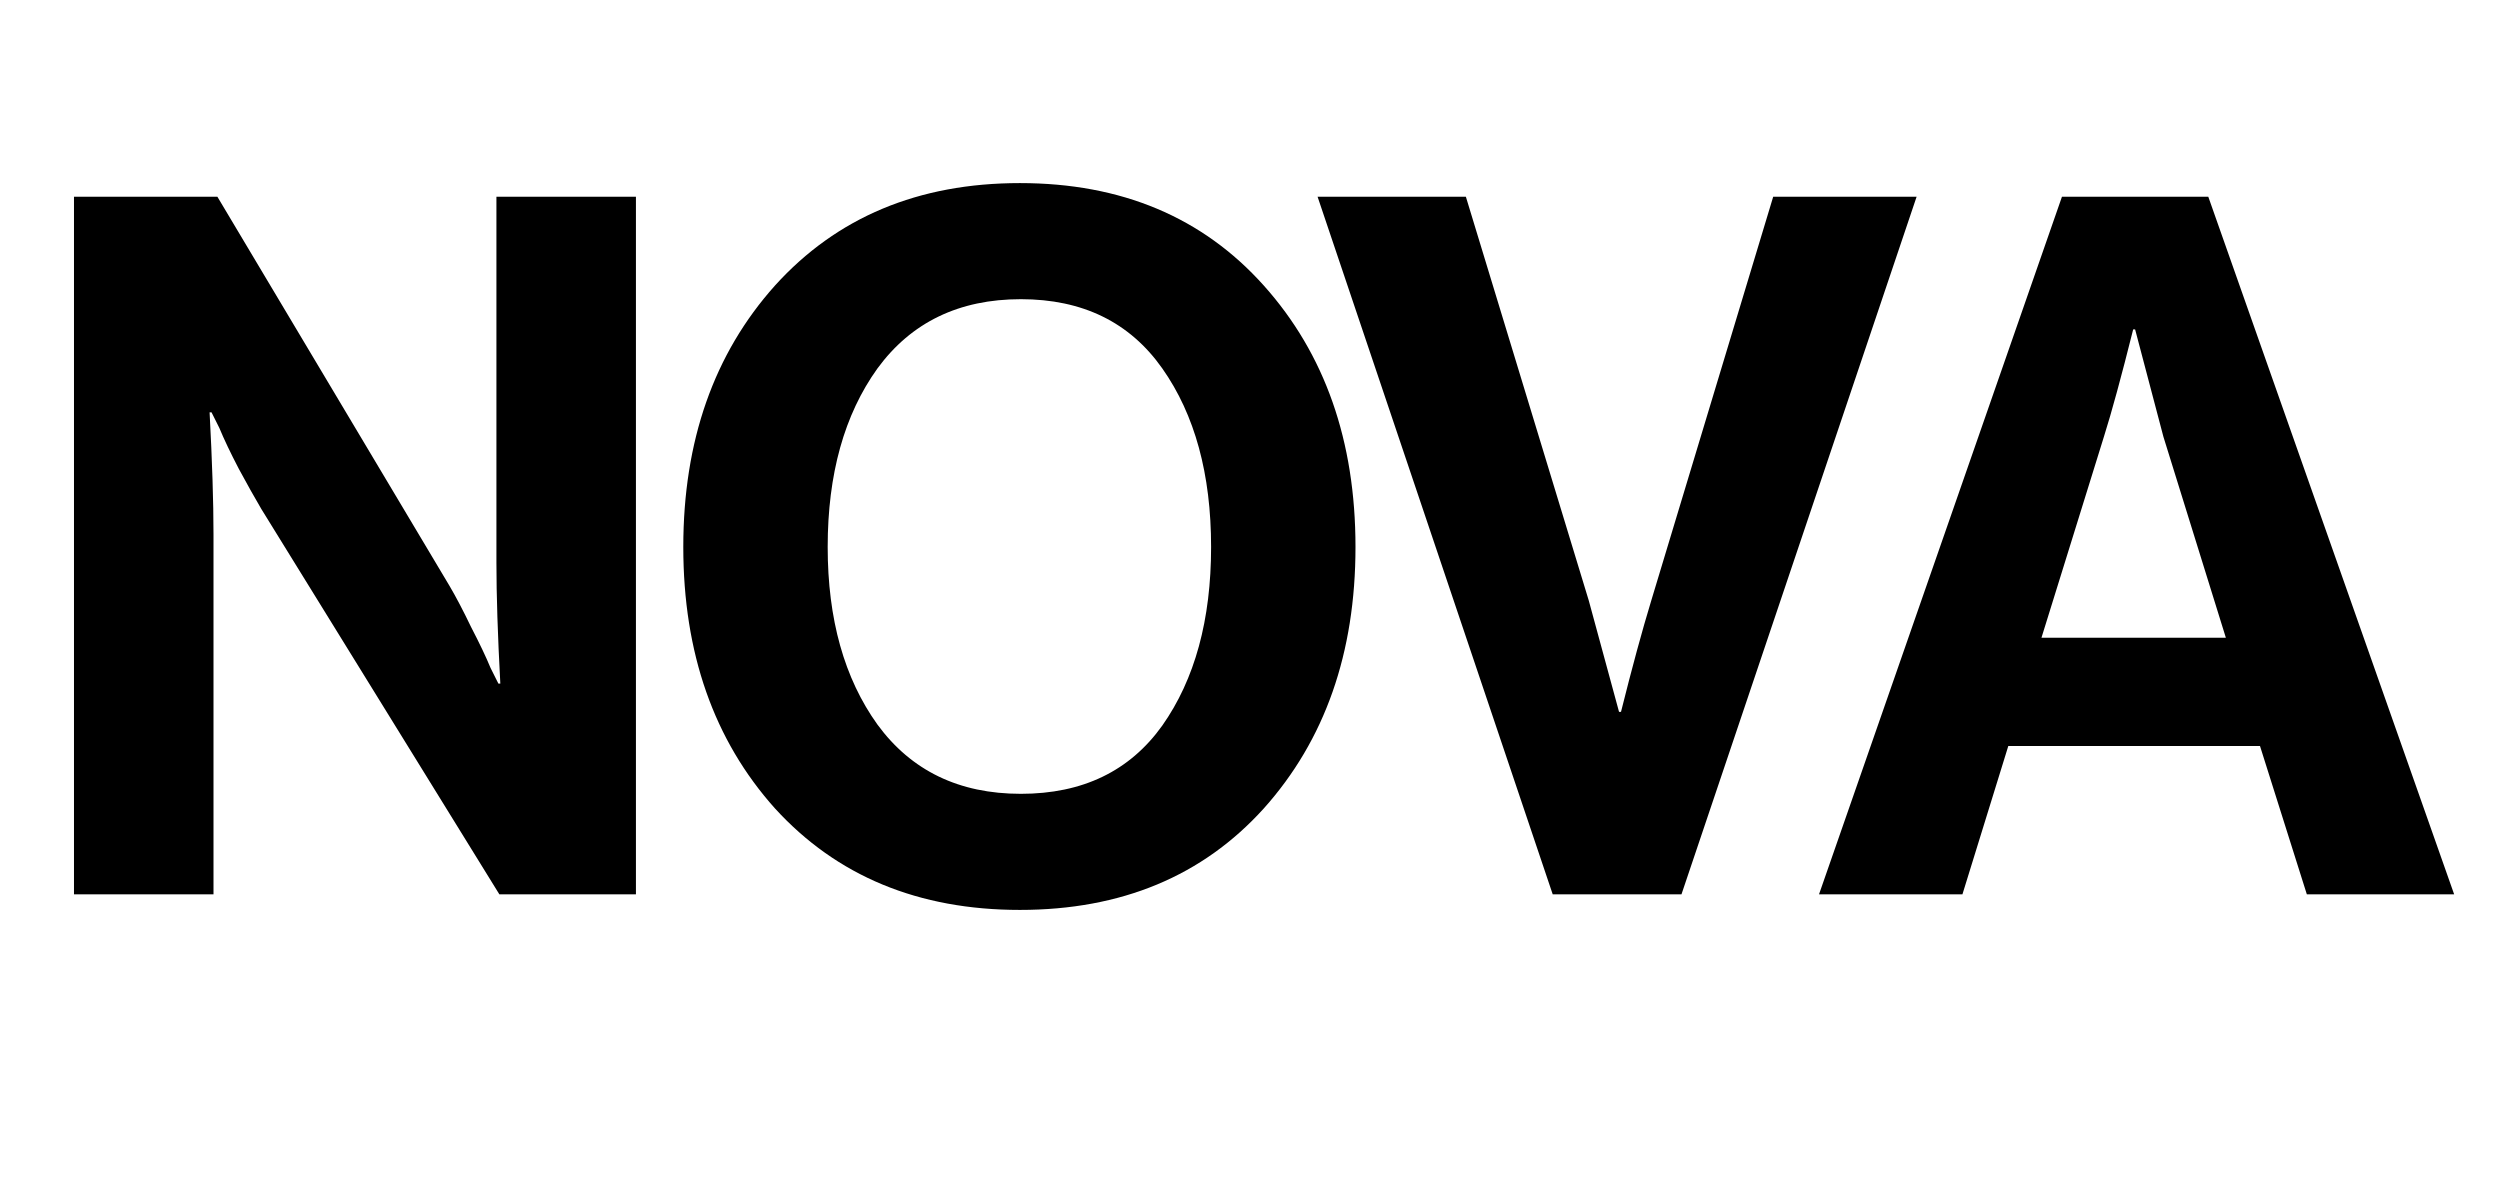
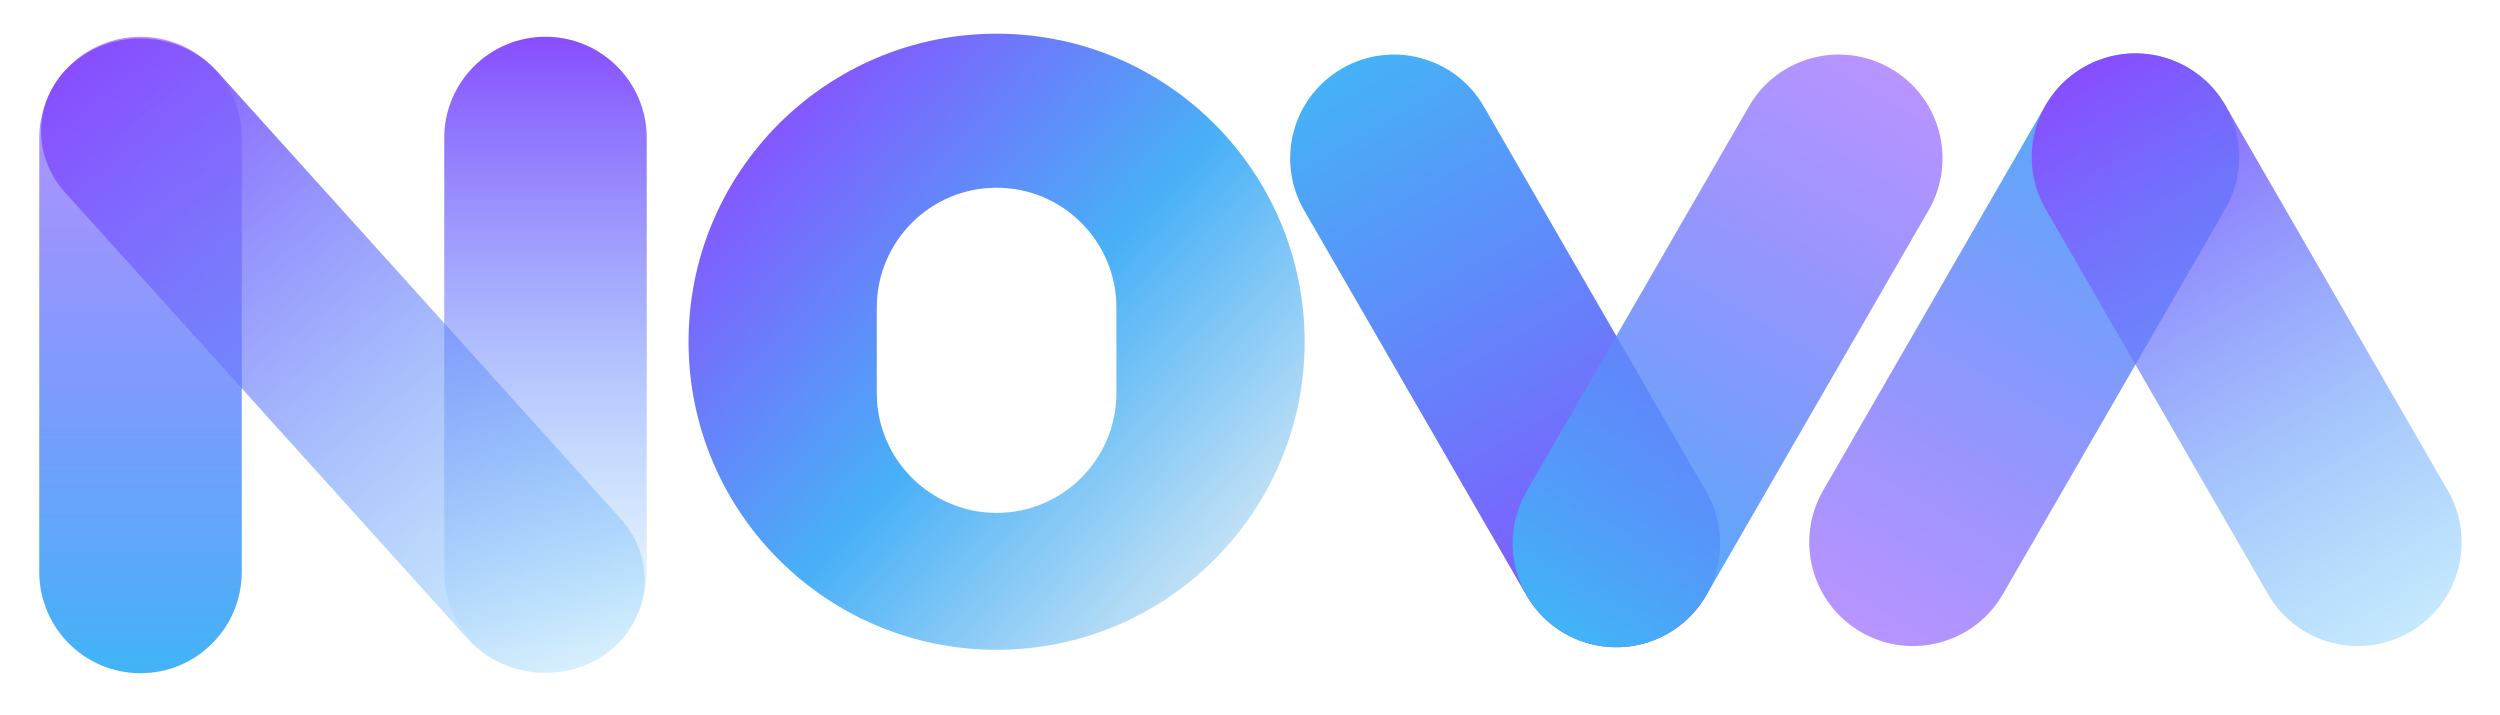
- <svg xmlns="http://www.w3.org/2000/svg" width="123" height="58" viewBox="0 0 123 58" fill="none">
-   <path d="M3.64 44V9.68H10.696L22.12 28.832C22.44 29.376 22.792 30.048 23.176 30.848C23.592 31.648 23.912 32.32 24.136 32.864L24.52 33.632H24.616C24.488 31.264 24.424 29.28 24.424 27.68V9.68H31.288V44H24.568L12.856 25.04C12.536 24.496 12.168 23.84 11.752 23.072C11.336 22.272 11.016 21.6 10.792 21.056L10.408 20.288H10.312C10.44 22.688 10.504 24.688 10.504 26.288V44H3.64ZM62.178 39.776C59.17 43.104 55.17 44.768 50.178 44.768C45.186 44.768 41.17 43.104 38.13 39.776C35.122 36.416 33.618 32.128 33.618 26.912C33.618 21.696 35.122 17.408 38.13 14.048C41.17 10.688 45.186 9.008 50.178 9.008C55.17 9.008 59.17 10.688 62.178 14.048C65.186 17.408 66.69 21.696 66.69 26.912C66.69 32.128 65.186 36.416 62.178 39.776ZM43.17 35.648C44.834 37.92 47.186 39.056 50.226 39.056C53.266 39.056 55.586 37.936 57.186 35.696C58.786 33.424 59.586 30.496 59.586 26.912C59.586 23.328 58.786 20.4 57.186 18.128C55.586 15.856 53.266 14.72 50.226 14.72C47.186 14.72 44.834 15.856 43.17 18.128C41.538 20.4 40.722 23.328 40.722 26.912C40.722 30.464 41.538 33.376 43.17 35.648ZM76.393 44L64.825 9.68H72.121L78.169 29.552L79.657 35.024H79.753C80.297 32.848 80.793 31.024 81.241 29.552L87.241 9.68H94.297L82.729 44H76.393ZM89.496 44L101.448 9.68H108.648L120.744 44H113.496L111.192 36.704H98.808L96.552 44H89.496ZM103.512 21.488L100.44 31.376H109.512L106.44 21.488L105.048 16.208H104.952C104.376 18.512 103.896 20.272 103.512 21.488Z" fill="black" />
+ <svg xmlns="http://www.w3.org/2000/svg" width="168" height="48" viewBox="0 0 168 48" fill="none">
+   <path d="M2.639 9.274C2.639 5.516 5.685 2.47 9.443 2.47C13.2 2.47 16.247 5.516 16.247 9.274V38.435C16.247 42.192 13.2 45.239 9.443 45.239C5.685 45.239 2.639 42.192 2.639 38.435V9.274Z" fill="url(#paint0_linear_3663_9172)" />
+   <path d="M29.852 9.274C29.852 5.516 32.899 2.47 36.657 2.47C40.414 2.47 43.461 5.516 43.461 9.274V38.435C43.461 42.192 40.414 45.239 36.657 45.239C32.899 45.239 29.852 42.192 29.852 38.435V9.274Z" fill="url(#paint1_linear_3663_9172)" />
+   <path d="M4.376 12.937C1.959 10.258 2.298 6.275 5.133 4.043C7.967 1.81 12.224 2.172 14.641 4.851L41.709 34.86C44.126 37.54 43.787 41.522 40.953 43.754C38.118 45.987 33.861 45.625 31.444 42.946L4.376 12.937Z" fill="url(#paint2_linear_3663_9172)" />
+   <rect x="118.14" y="39.072" width="13.946" height="43.83" rx="6.973" transform="rotate(150 118.14 39.0723)" fill="url(#paint3_linear_3663_9172)" />
+   <path d="M117.526 7.153C119.452 3.818 123.716 2.675 127.051 4.601C130.386 6.526 131.529 10.791 129.604 14.126L114.662 40.006C112.736 43.341 108.472 44.484 105.137 42.558C101.802 40.633 100.659 36.368 102.584 33.033L117.526 7.153Z" fill="url(#paint4_linear_3663_9172)" />
+   <path d="M134.594 39.929C132.668 43.264 128.404 44.406 125.069 42.481C121.734 40.555 120.591 36.291 122.516 32.956L137.458 7.076C139.384 3.741 143.648 2.598 146.983 4.523C150.319 6.449 151.461 10.713 149.536 14.049L134.594 39.929Z" fill="url(#paint5_linear_3663_9172)" />
+   <rect x="133.981" y="8.01" width="13.946" height="43.83" rx="6.973" transform="rotate(-30 133.981 8.01025)" fill="url(#paint6_linear_3663_9172)" />
+   <path d="M66.971 2.264C78.404 2.264 87.672 11.532 87.672 22.965C87.672 34.398 78.404 43.666 66.971 43.666C55.538 43.666 46.27 34.398 46.27 22.965C46.27 11.532 55.538 2.264 66.971 2.264ZM66.971 12.615C62.525 12.615 58.92 16.219 58.92 20.665V26.416C58.92 30.862 62.525 34.466 66.971 34.466C71.417 34.466 75.021 30.862 75.022 26.416V20.665C75.021 16.219 71.417 12.615 66.971 12.615Z" fill="url(#paint7_linear_3663_9172)" />
+   <defs>
+     <linearGradient id="paint0_linear_3663_9172" x1="9.443" y1="2.47" x2="9.443" y2="45.239" gradientUnits="userSpaceOnUse">
+       <stop stop-color="#884DFF" stop-opacity="0.6" />
+       <stop offset="1" stop-color="#41B4F7" />
+     </linearGradient>
+     <linearGradient id="paint1_linear_3663_9172" x1="36.657" y1="2.47" x2="36.657" y2="45.239" gradientUnits="userSpaceOnUse">
+       <stop stop-color="#884DFF" />
+       <stop offset="1" stop-color="#41B4F7" stop-opacity="0" />
+     </linearGradient>
+     <linearGradient id="paint2_linear_3663_9172" x1="5.133" y1="4.043" x2="38.151" y2="45.962" gradientUnits="userSpaceOnUse">
+       <stop stop-color="#884DFF" />
+       <stop offset="1" stop-color="#41B4F7" stop-opacity="0.2" />
+     </linearGradient>
+     <linearGradient id="paint3_linear_3663_9172" x1="125.113" y1="39.072" x2="125.113" y2="82.902" gradientUnits="userSpaceOnUse">
+       <stop stop-color="#884DFF" />
+       <stop offset="1" stop-color="#45B2F7" />
+     </linearGradient>
+     <linearGradient id="paint4_linear_3663_9172" x1="127.051" y1="4.601" x2="105.137" y2="42.558" gradientUnits="userSpaceOnUse">
+       <stop stop-color="#884DFF" stop-opacity="0.6" />
+       <stop offset="1" stop-color="#41B4F7" />
+     </linearGradient>
+     <linearGradient id="paint5_linear_3663_9172" x1="125.069" y1="42.481" x2="146.983" y2="4.523" gradientUnits="userSpaceOnUse">
+       <stop stop-color="#884DFF" stop-opacity="0.6" />
+       <stop offset="1" stop-color="#41B4F7" />
+     </linearGradient>
+     <linearGradient id="paint6_linear_3663_9172" x1="140.954" y1="8.01" x2="140.954" y2="51.84" gradientUnits="userSpaceOnUse">
+       <stop stop-color="#884DFF" />
+       <stop offset="1" stop-color="#41B4F7" stop-opacity="0.3" />
+     </linearGradient>
+     <linearGradient id="paint7_linear_3663_9172" x1="50.532" y1="8.353" x2="83.41" y2="38.796" gradientUnits="userSpaceOnUse">
+       <stop stop-color="#8752FF" />
+       <stop offset="0.519" stop-color="#48B0F7" />
+       <stop offset="1" stop-color="#CCE5F5" />
+     </linearGradient>
+   </defs>
</svg>
